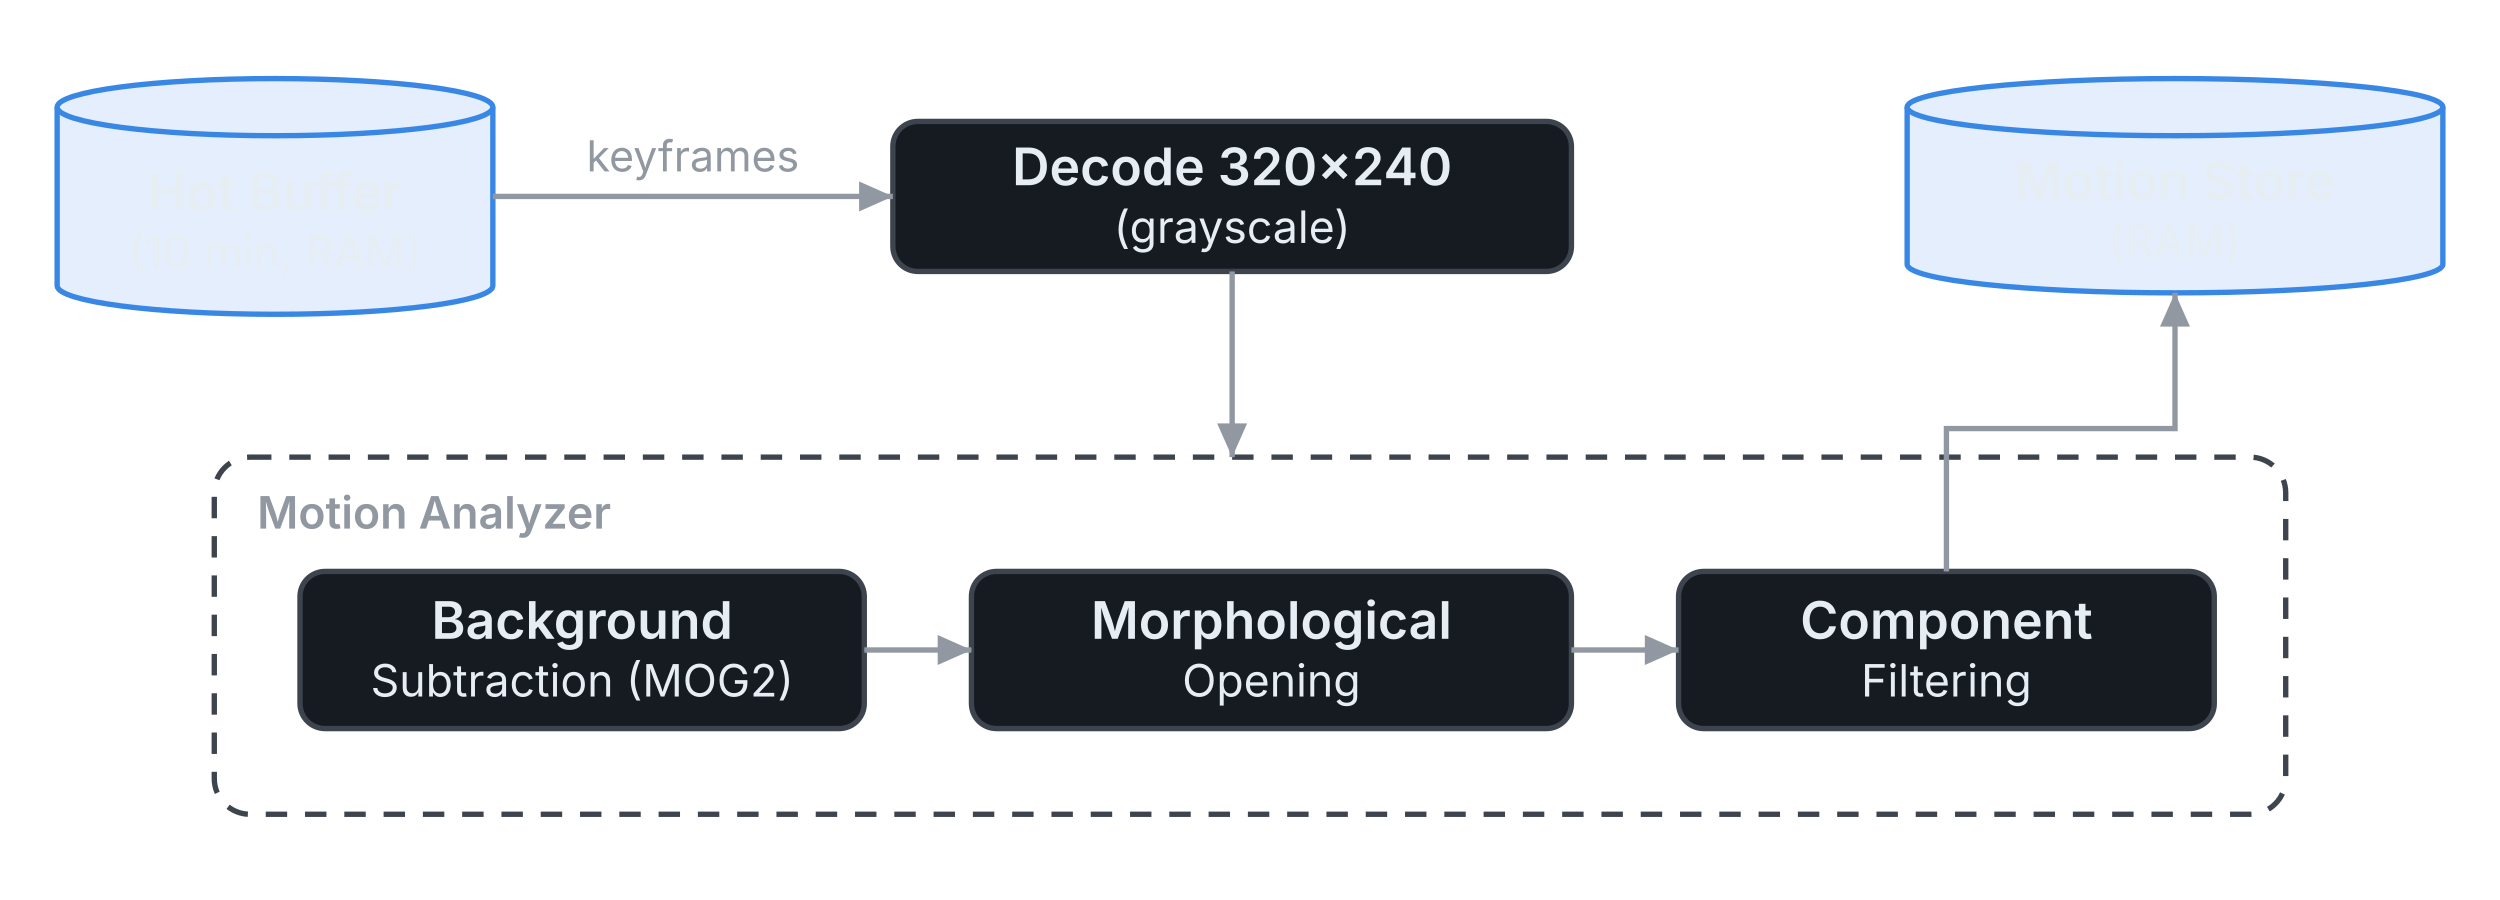
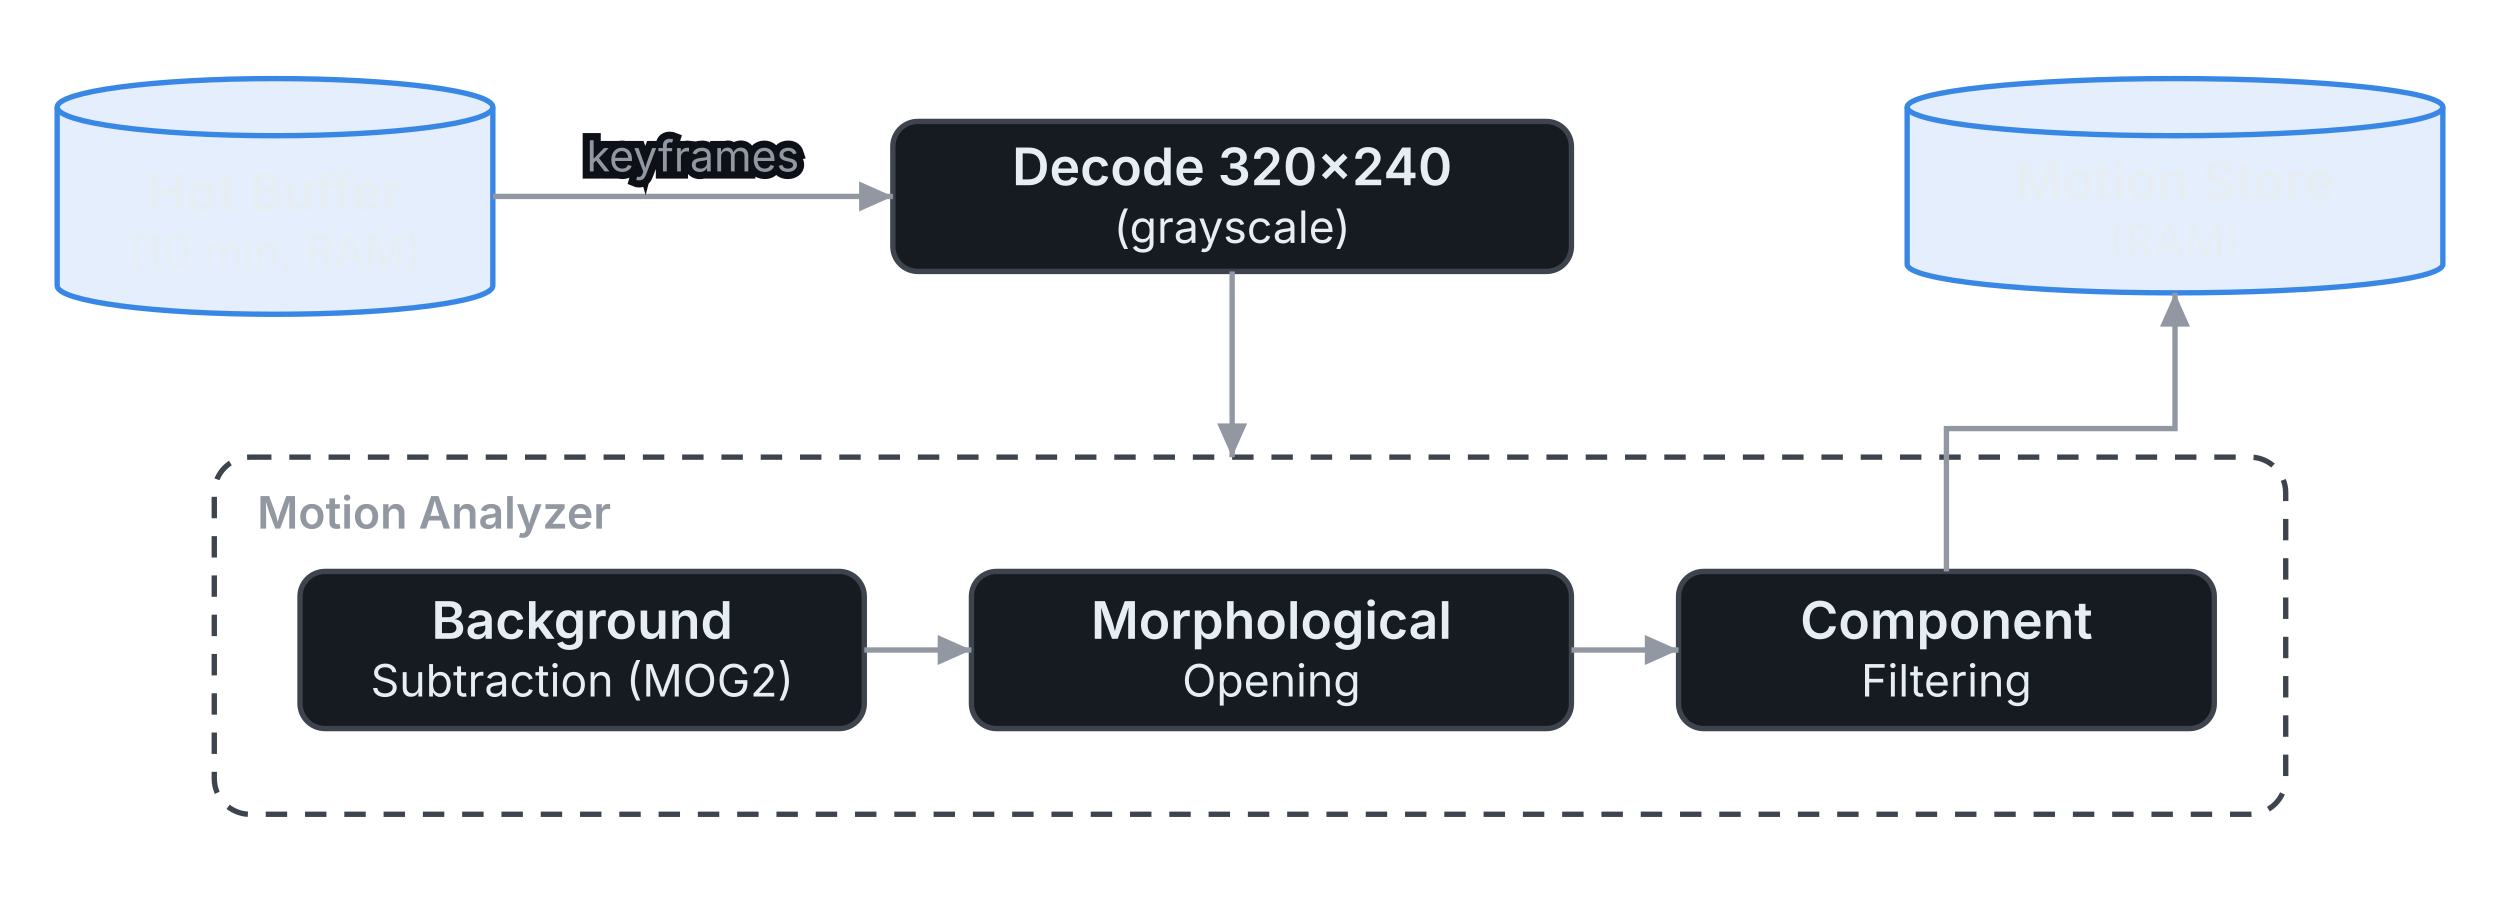
<svg xmlns="http://www.w3.org/2000/svg" viewBox="0 0 700 252" width="700" role="img" font-family="system-ui,-apple-system,'Segoe UI',sans-serif">
  <defs>
    <marker id="arrow" viewBox="0 0 10 10" refX="9" refY="5" markerWidth="7" markerHeight="7" orient="auto-start-reverse">
      <path d="M 0 1 L 9 5 L 0 9 z" fill="#9198a1" />
    </marker>
  </defs>
  <path d="M 16 30 A 61.0 8 0 0 1 138 30 V 80 A 61.0 8 0 0 1 16 80 Z" fill="#3987e5" fill-opacity="0.14" stroke="#3987e5" stroke-width="1.5" />
  <path d="M 16 30 A 61.0 8 0 0 0 138 30" fill="none" stroke="#3987e5" stroke-width="1.5" />
  <text x="77.0" y="53.5" text-anchor="middle" dominant-baseline="middle" font-family="system-ui,-apple-system,'Segoe UI',sans-serif" font-size="14.5" font-weight="600" fill="#e6edf3">Hot Buffer</text>
  <text x="77.0" y="70.5" text-anchor="middle" dominant-baseline="middle" font-family="system-ui,-apple-system,'Segoe UI',sans-serif" font-size="12.5" font-weight="400" fill="#e6edf3">(10 min, RAM)</text>
  <rect x="250" y="34" width="190" height="42" rx="7" fill="#161b22" stroke="#3d444d" stroke-width="1.5" />
  <text x="345.0" y="46.5" text-anchor="middle" dominant-baseline="middle" font-family="system-ui,-apple-system,'Segoe UI',sans-serif" font-size="14.5" font-weight="600" fill="#e6edf3">Decode 320×240</text>
  <text x="345.0" y="63.5" text-anchor="middle" dominant-baseline="middle" font-family="system-ui,-apple-system,'Segoe UI',sans-serif" font-size="12.5" font-weight="400" fill="#e6edf3">(grayscale)</text>
  <path d="M 534 30 A 75.0 8 0 0 1 684 30 V 74 A 75.0 8 0 0 1 534 74 Z" fill="#3987e5" fill-opacity="0.14" stroke="#3987e5" stroke-width="1.5" />
  <path d="M 534 30 A 75.0 8 0 0 0 684 30" fill="none" stroke="#3987e5" stroke-width="1.5" />
  <text x="609.0" y="50.5" text-anchor="middle" dominant-baseline="middle" font-family="system-ui,-apple-system,'Segoe UI',sans-serif" font-size="14.5" font-weight="600" fill="#e6edf3">Motion Store</text>
  <text x="609.0" y="67.5" text-anchor="middle" dominant-baseline="middle" font-family="system-ui,-apple-system,'Segoe UI',sans-serif" font-size="12.5" font-weight="400" fill="#e6edf3">(RAM)</text>
  <rect x="60" y="128" width="580" height="100" rx="10" fill="none" stroke="#3d444d" stroke-width="1.5" stroke-dasharray="6 5" />
  <text x="72" y="148" font-family="system-ui,-apple-system,'Segoe UI',sans-serif" font-size="12.5" font-weight="600" fill="#9198a1">Motion Analyzer</text>
  <rect x="84" y="160" width="158" height="44" rx="7" fill="#161b22" stroke="#3d444d" stroke-width="1.5" />
  <text x="163.0" y="173.5" text-anchor="middle" dominant-baseline="middle" font-family="system-ui,-apple-system,'Segoe UI',sans-serif" font-size="14.5" font-weight="600" fill="#e6edf3">Background</text>
  <text x="163.0" y="190.5" text-anchor="middle" dominant-baseline="middle" font-family="system-ui,-apple-system,'Segoe UI',sans-serif" font-size="12.5" font-weight="400" fill="#e6edf3">Subtraction (MOG2)</text>
  <rect x="272" y="160" width="168" height="44" rx="7" fill="#161b22" stroke="#3d444d" stroke-width="1.5" />
  <text x="356.0" y="173.5" text-anchor="middle" dominant-baseline="middle" font-family="system-ui,-apple-system,'Segoe UI',sans-serif" font-size="14.5" font-weight="600" fill="#e6edf3">Morphological</text>
  <text x="356.0" y="190.5" text-anchor="middle" dominant-baseline="middle" font-family="system-ui,-apple-system,'Segoe UI',sans-serif" font-size="12.5" font-weight="400" fill="#e6edf3">Opening</text>
  <rect x="470" y="160" width="150" height="44" rx="7" fill="#161b22" stroke="#3d444d" stroke-width="1.5" />
  <text x="545.0" y="173.5" text-anchor="middle" dominant-baseline="middle" font-family="system-ui,-apple-system,'Segoe UI',sans-serif" font-size="14.5" font-weight="600" fill="#e6edf3">Component</text>
  <text x="545.0" y="190.5" text-anchor="middle" dominant-baseline="middle" font-family="system-ui,-apple-system,'Segoe UI',sans-serif" font-size="12.5" font-weight="400" fill="#e6edf3">Filtering</text>
  <polyline points="138,55 250,55" fill="none" stroke="#9198a1" stroke-width="1.5" marker-end="url(#arrow)" />
-   <text x="194.0" y="48.0" text-anchor="middle" font-family="system-ui,-apple-system,'Segoe UI',sans-serif" font-size="12" fill="#9198a1" paint-order="stroke">keyframes</text>
+   <text x="194.0" y="48.0" text-anchor="middle" font-family="system-ui,-apple-system,'Segoe UI',sans-serif" font-size="12" fill="#9198a1" stroke="#0d1117" stroke-width="4" paint-order="stroke">keyframes</text>
  <polyline points="345,76 345,128" fill="none" stroke="#9198a1" stroke-width="1.5" marker-end="url(#arrow)" />
  <polyline points="242,182 272,182" fill="none" stroke="#9198a1" stroke-width="1.5" marker-end="url(#arrow)" />
  <polyline points="440,182 470,182" fill="none" stroke="#9198a1" stroke-width="1.5" marker-end="url(#arrow)" />
  <polyline points="545,160 545,120 609,120 609,82" fill="none" stroke="#9198a1" stroke-width="1.5" marker-end="url(#arrow)" />
</svg>
